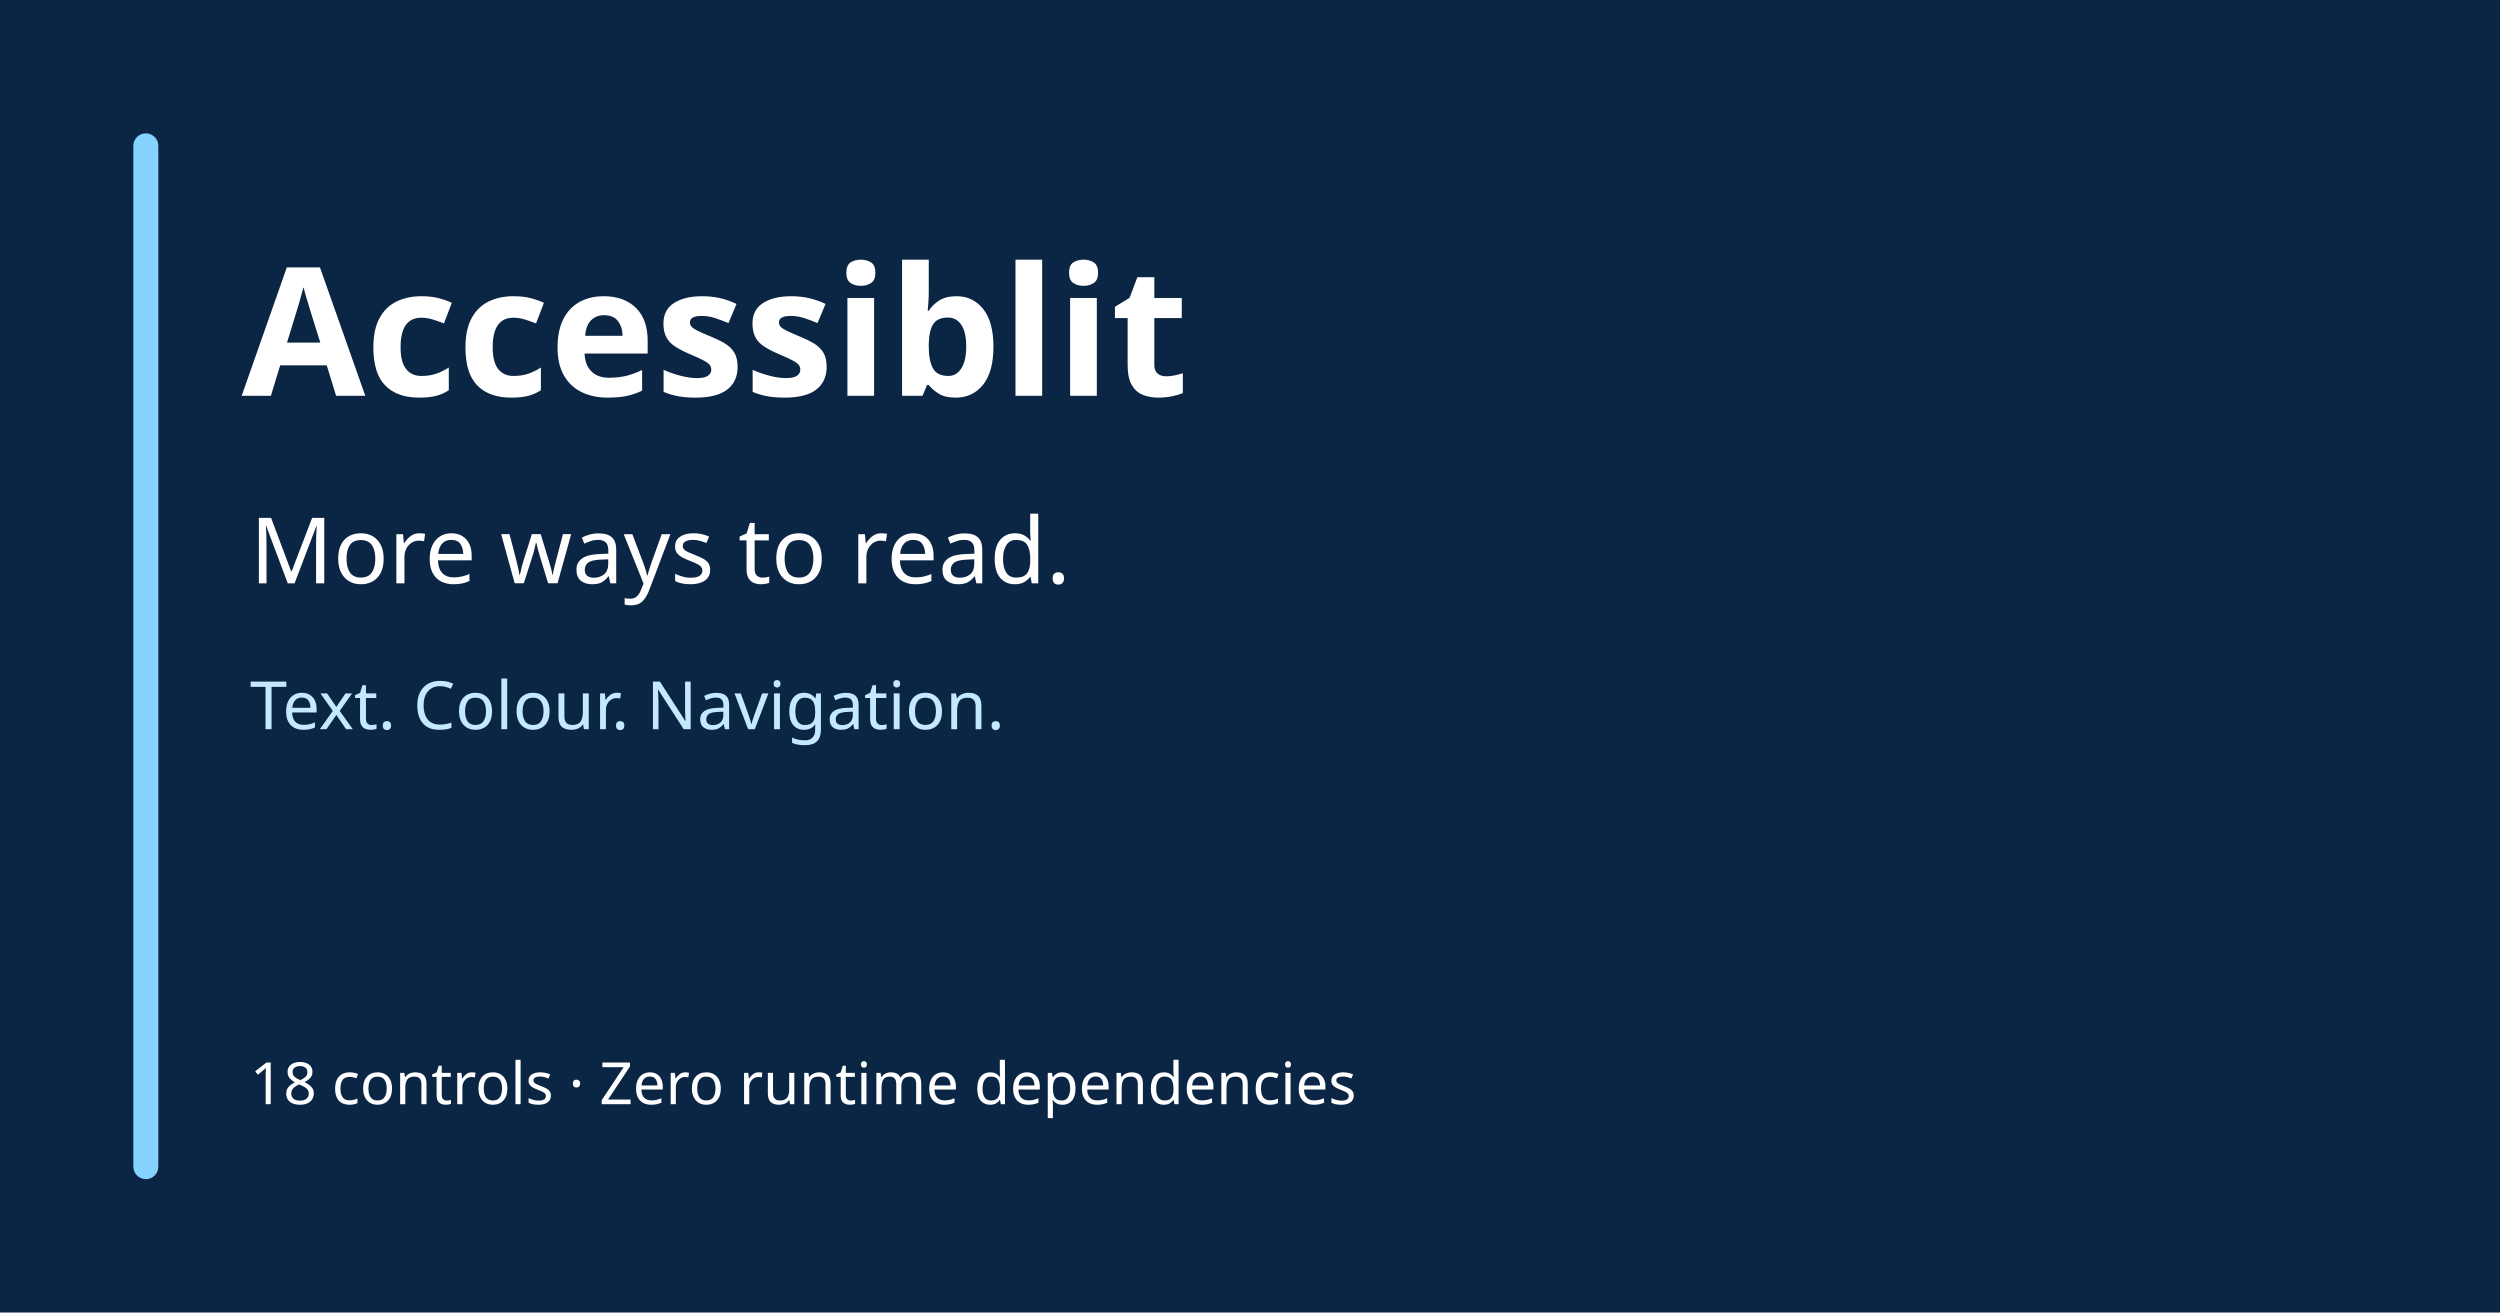
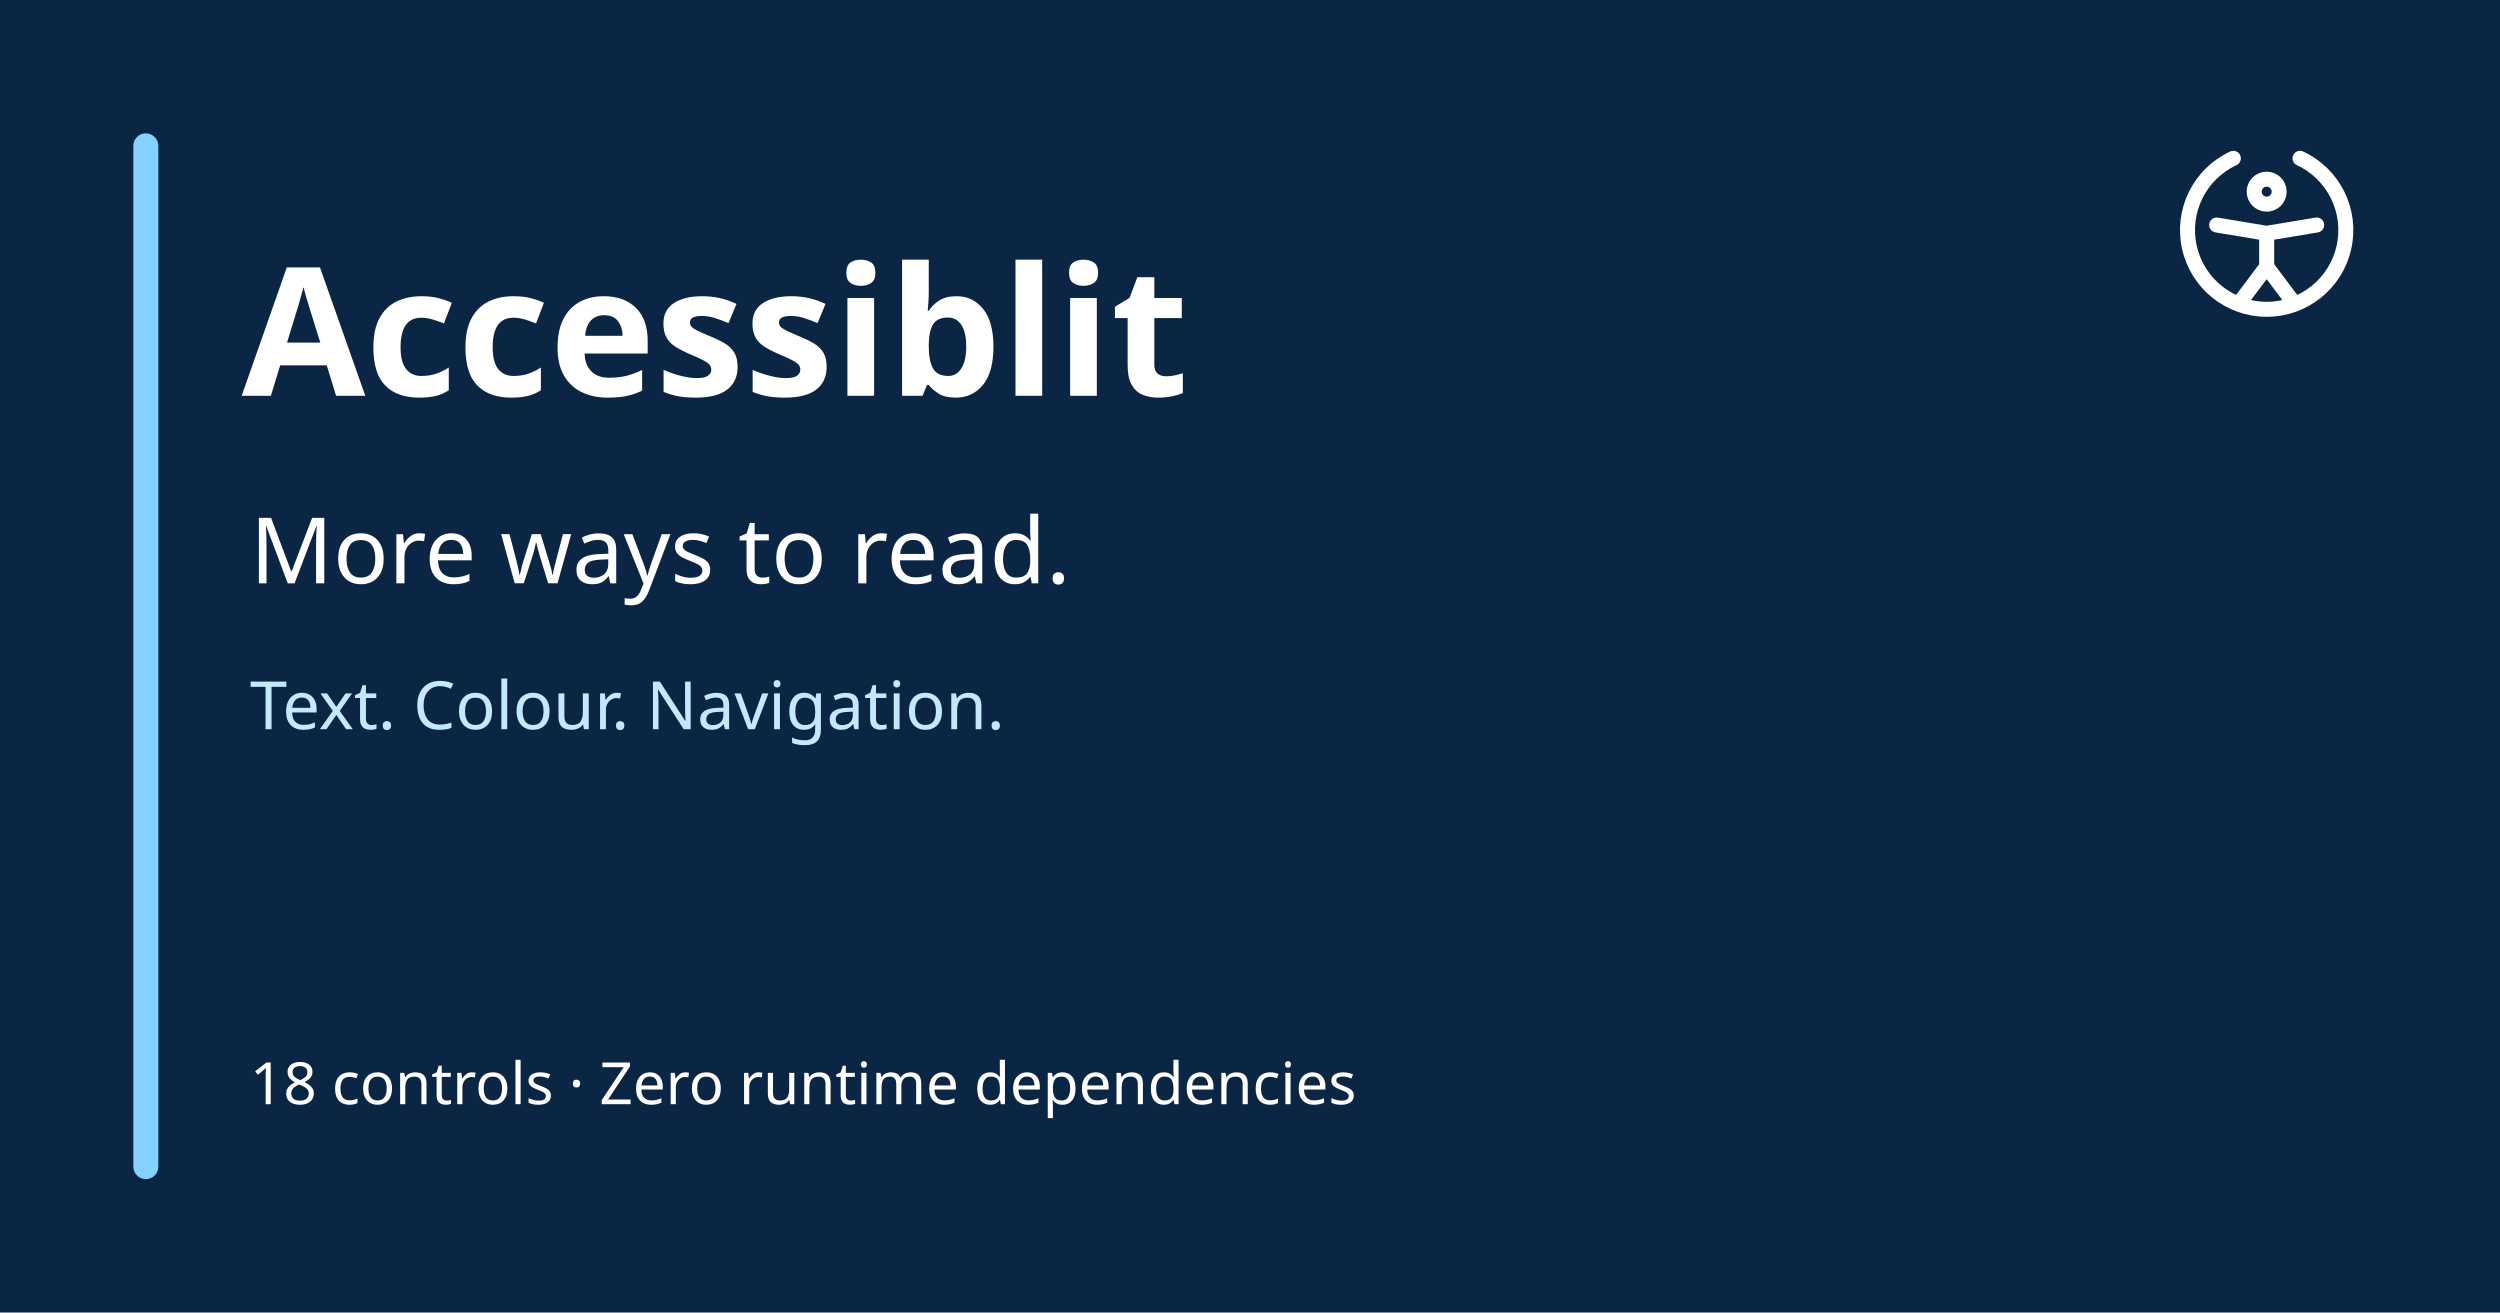
<svg xmlns="http://www.w3.org/2000/svg" width="1200" height="630" viewBox="0 0 1200 630">
  <rect width="1200" height="630" fill="#0b2545" />
  <rect x="64" y="64" width="12" height="502" rx="6" fill="#85d2ff" />
  <g fill="#ffffff" font-family="system-ui,sans-serif">
    <text x="116" y="190" font-size="86" font-weight="750">Accessiblit</text>
    <text x="120" y="280" font-size="44">More ways to read.</text>
    <text x="120" y="350" font-size="32" fill="#c4e9ff">Text. Colour. Navigation.</text>
    <text x="120" y="530" font-size="28">18 controls · Zero runtime dependencies</text>
  </g>
+   <g id="brand-mark" transform="translate(1040 64) scale(4)" fill="none" stroke="white" stroke-width="1.8" stroke-linecap="round" stroke-linejoin="round">
+     <path d="M8 3a9.5 9.5 0 1 0 8 0" />
+     <path d="M10.5 7a1.5 1.5 0 1 0 3 0 1.5 1.5 0 0 0-3 0Z" />
+     <path d="M6 11l6 1 6-1M12 12v4m0 0-3 4m3-4 3 4" />
+   </g>
</svg>
